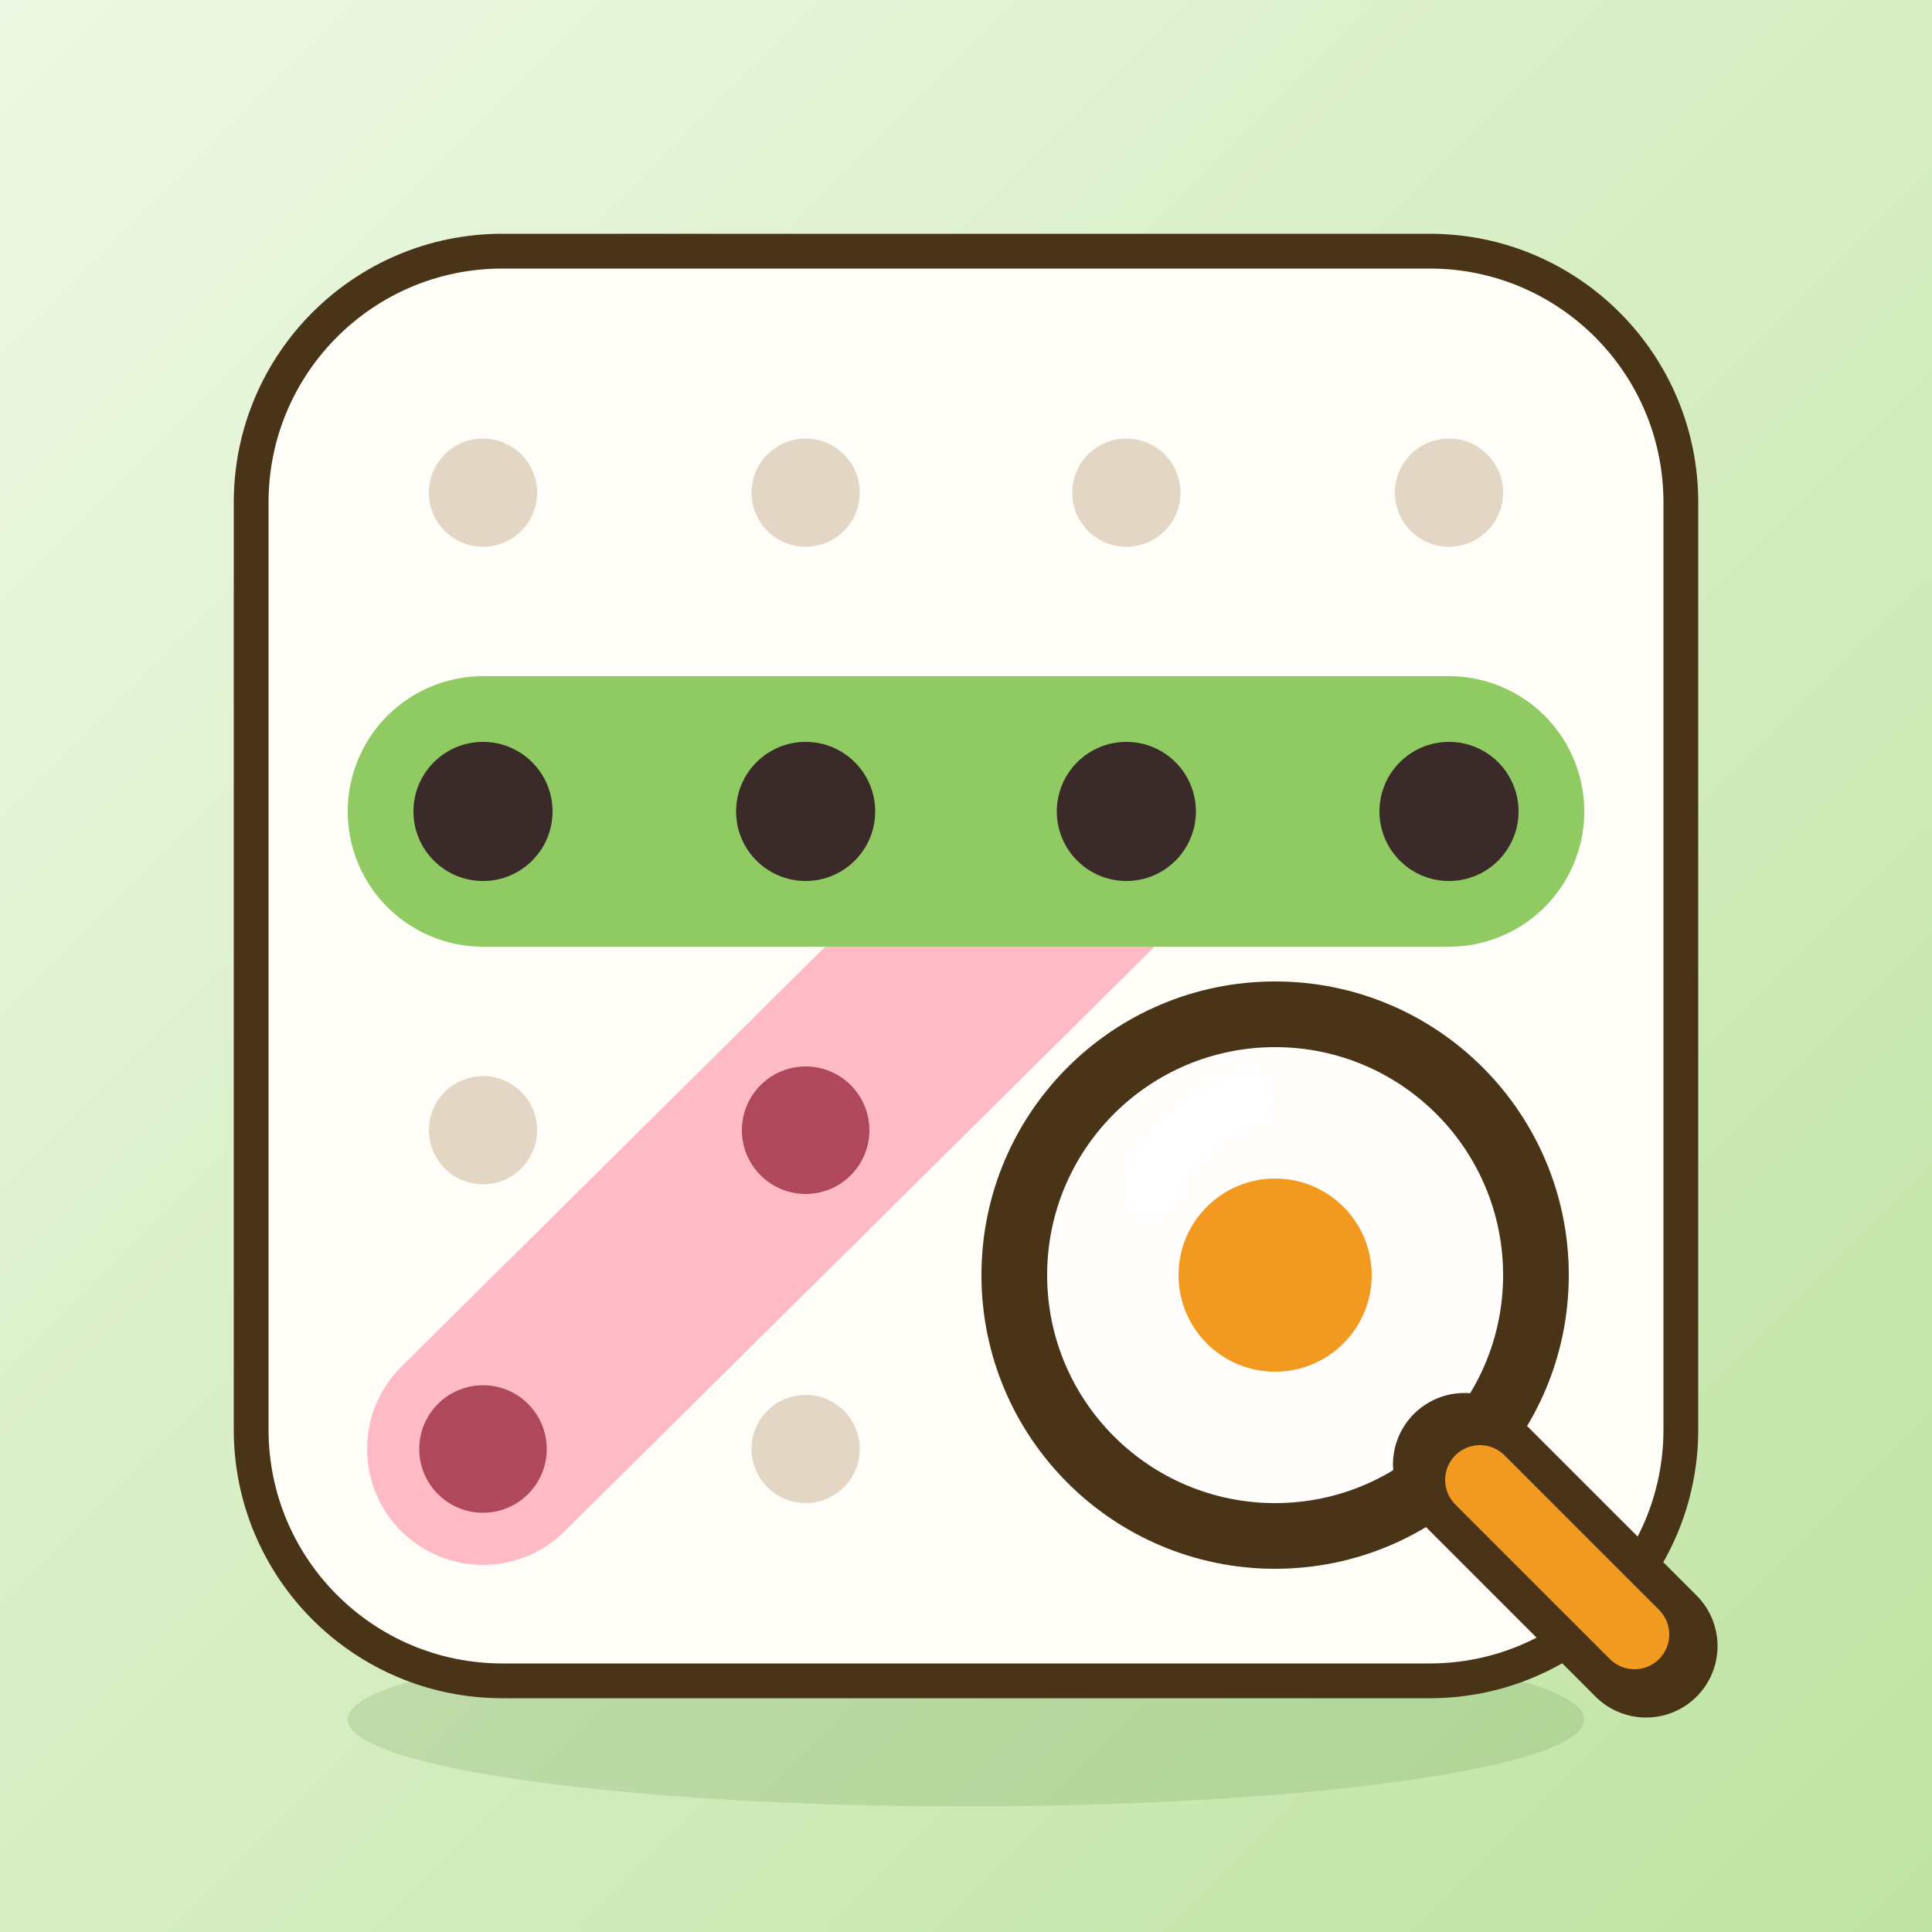
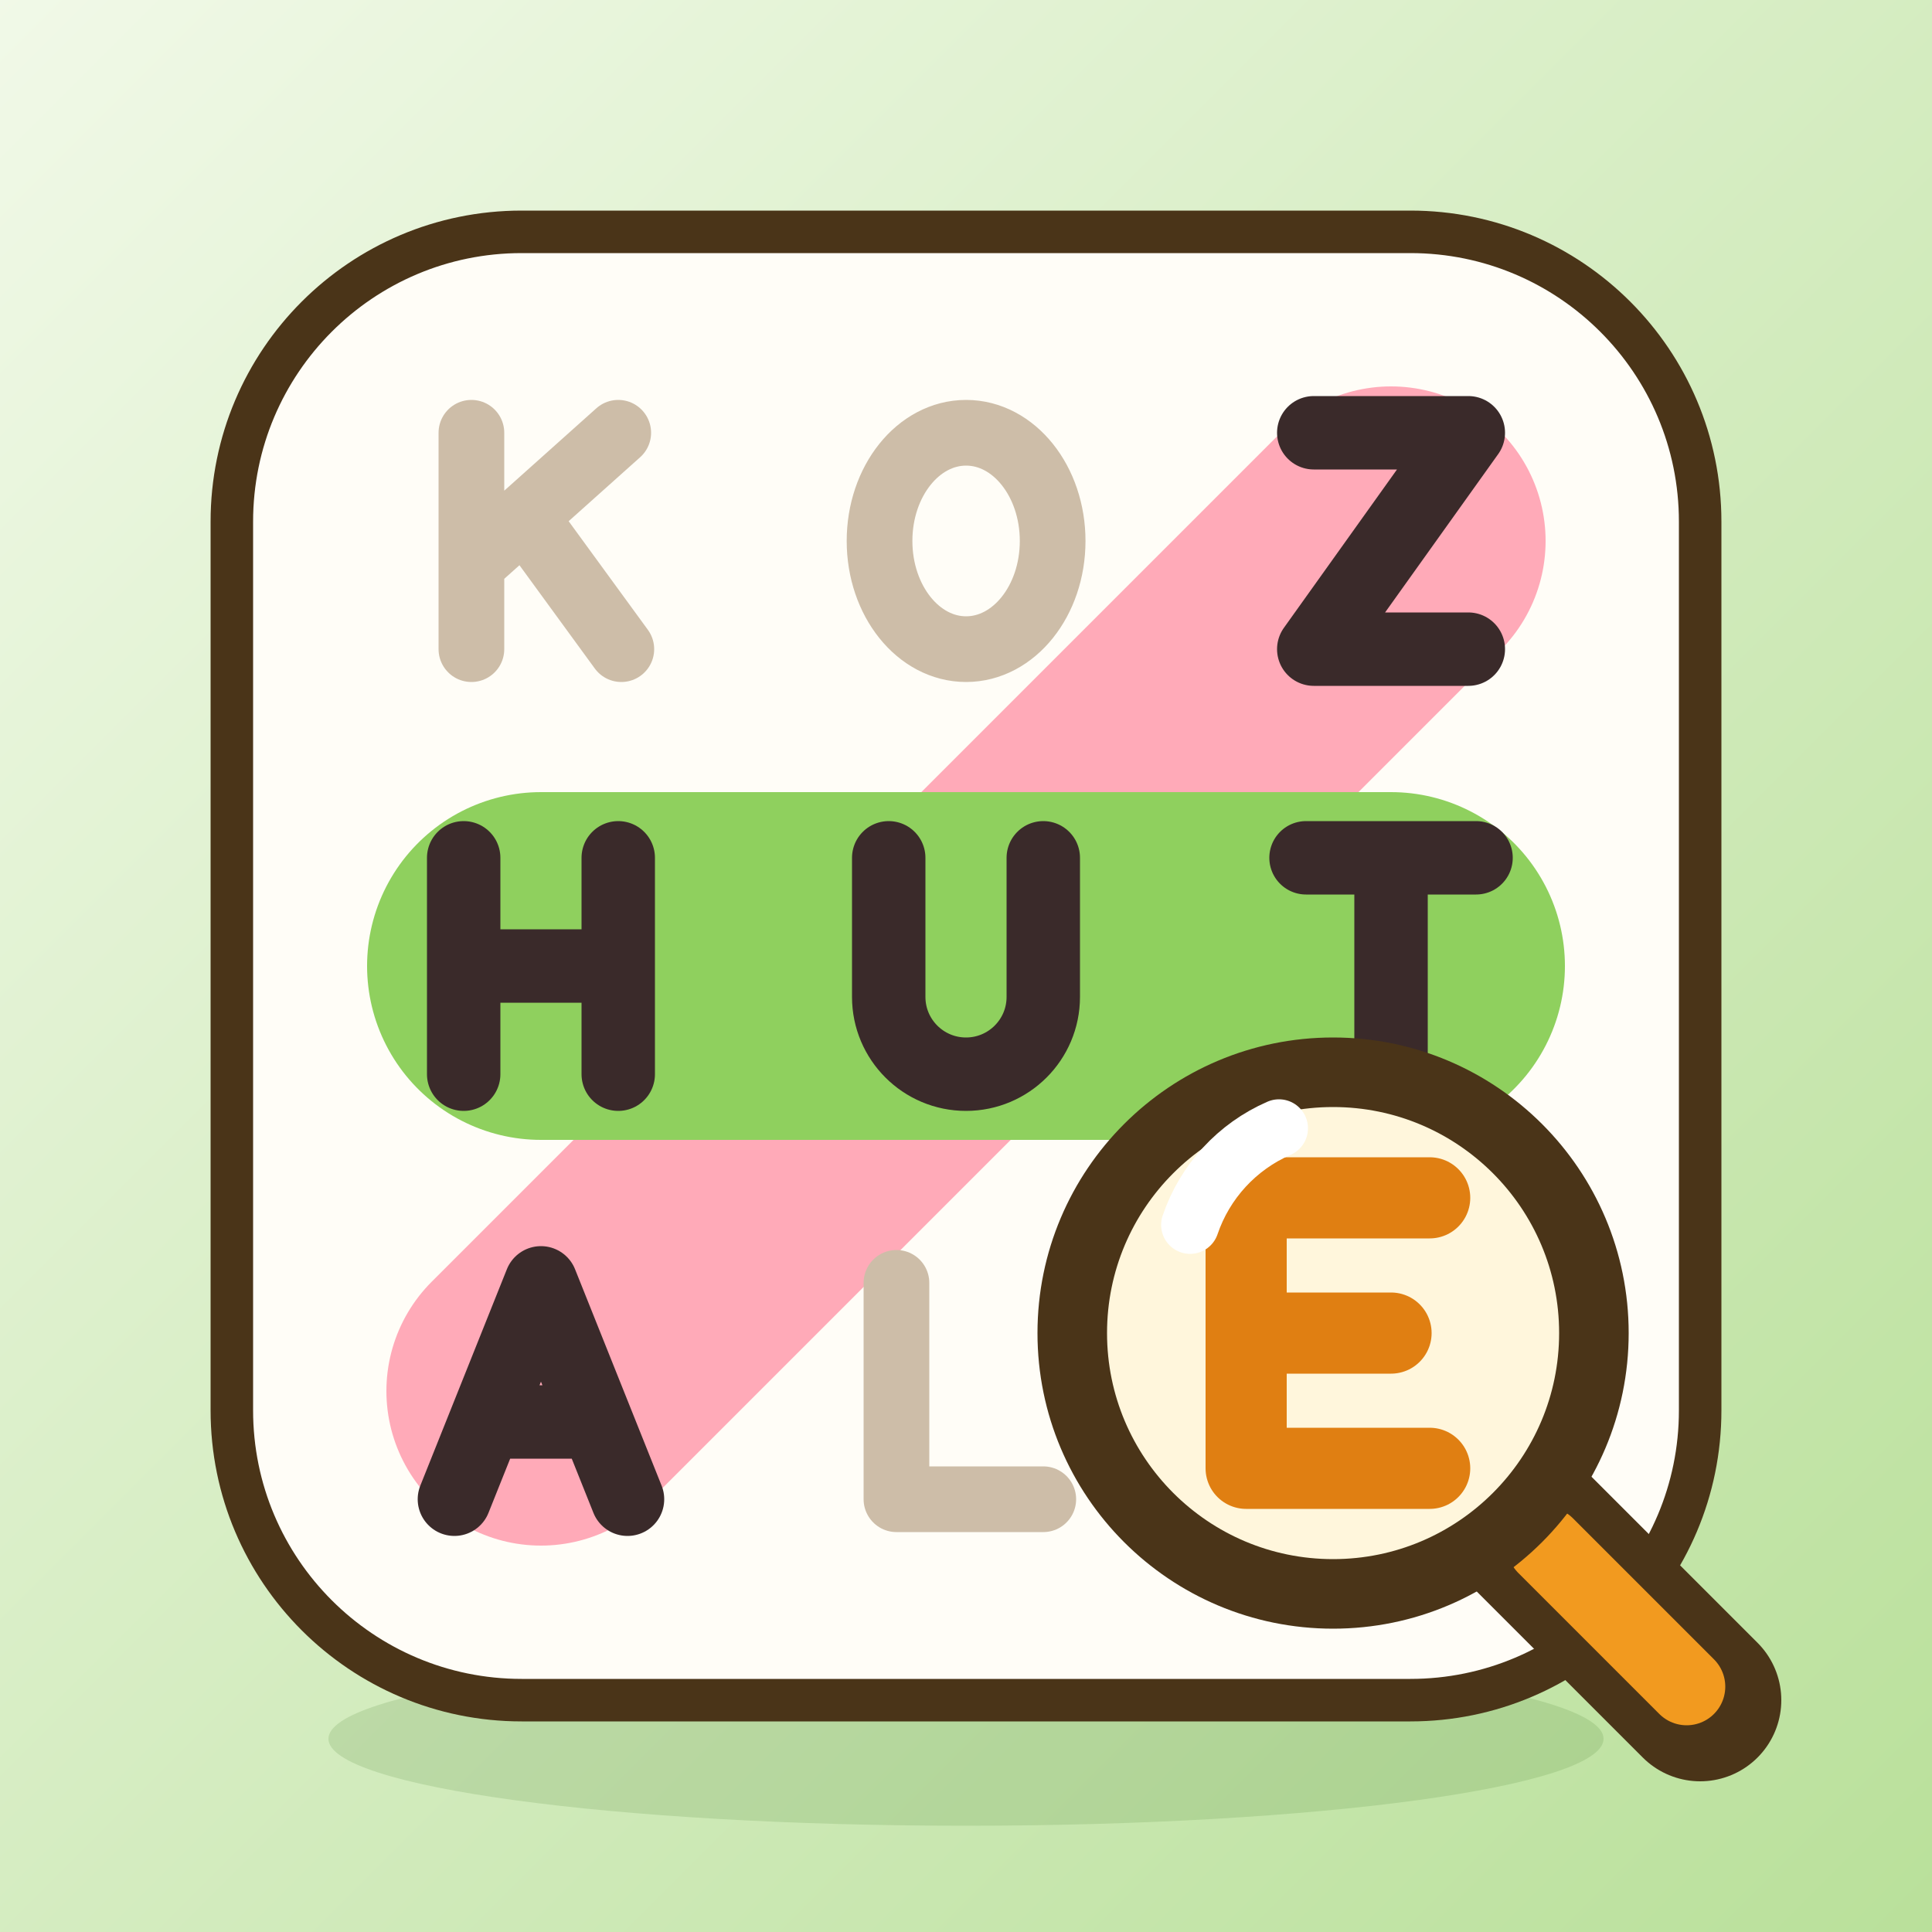
<svg xmlns="http://www.w3.org/2000/svg" viewBox="0 0 100 100">
  <defs>
    <linearGradient id="b" x1="0" y1="0" x2="1" y2="1">
-       <stop offset="0" stop-color="#eef8e4" />
-       <stop offset="1" stop-color="#bfe3a2" />
+       <stop offset="0" stop-color="#f1f9e8" />
+       <stop offset="1" stop-color="#b9e09a" />
    </linearGradient>
  </defs>
  <rect width="100" height="100" fill="url(#b)" />
-   <ellipse cx="50" cy="89" rx="32" ry="4.5" fill="#3f7a27" opacity=".16" />
-   <rect x="13" y="13" width="74" height="74" rx="13" fill="#fffdf7" stroke="#4a3418" stroke-width="1.8" />
-   <g fill="#e3d6c4">
-     <circle cx="25" cy="25.5" r="2.8" />
-     <circle cx="41.7" cy="25.5" r="2.8" />
-     <circle cx="58.3" cy="25.5" r="2.8" />
-     <circle cx="75" cy="25.5" r="2.8" />
-     <circle cx="25" cy="58.5" r="2.8" />
-     <circle cx="41.7" cy="75" r="2.8" />
-   </g>
-   <line x1="25" y1="75" x2="58.3" y2="42" stroke="#ff8fa3" stroke-width="12" stroke-linecap="round" opacity=".6" />
-   <line x1="25" y1="42" x2="75" y2="42" stroke="#9bd36a" stroke-width="14" stroke-linecap="round" />
-   <line x1="25" y1="42" x2="75" y2="42" stroke="#5a9e3c" stroke-width="14" stroke-linecap="round" opacity=".18" />
-   <g fill="#3a2a2a">
-     <circle cx="25" cy="42" r="3.6" />
-     <circle cx="41.7" cy="42" r="3.6" />
-     <circle cx="58.3" cy="42" r="3.6" />
-     <circle cx="75" cy="42" r="3.6" />
-   </g>
-   <g fill="#b0485c">
-     <circle cx="25" cy="75" r="3.3" />
-     <circle cx="41.7" cy="58.5" r="3.3" />
-   </g>
-   <circle cx="66" cy="66" r="13.5" fill="#ffffff" fill-opacity=".72" stroke="#4a3418" stroke-width="3.4" />
-   <circle cx="66" cy="66" r="5" fill="#f29a1f" />
-   <path d="M59.5 61.5a8 8 0 0 1 5-4.6" fill="none" stroke="#ffffff" stroke-width="2.6" stroke-linecap="round" />
-   <path d="M75.8 75.8l9.4 9.4" stroke="#4a3418" stroke-width="7.4" stroke-linecap="round" />
-   <path d="M76.6 76.6l8 8" stroke="#f29a1f" stroke-width="3.6" stroke-linecap="round" />
+   <ellipse cx="50" cy="90" rx="33" ry="4.5" fill="#3f7a27" opacity=".16" />
+   <rect x="12" y="12" width="76" height="76" rx="15" fill="#fffdf7" stroke="#4a3418" stroke-width="2.2" />
+   <line x1="28" y1="72" x2="72" y2="28" stroke="#ff8fa3" stroke-width="16" stroke-linecap="round" opacity=".75" />
+   <line x1="28" y1="50" x2="72" y2="50" stroke="#8fd05e" stroke-width="18" stroke-linecap="round" />
+   <path d="M24.4 22.4V33.6M32 22.4L24.4 29.2M27.2 26.8L32.16 33.6M50 22.4a4.48 5.6 0 1 0 0.01 0ZM46.4 66.4V77.6H54" fill="none" stroke="#cdbda8" stroke-width="3.4" stroke-linecap="round" stroke-linejoin="round" />
+   <path d="M68 22.4H76L68 33.6H76M24 44.4V55.6M32 44.4V55.6M24 50H32M46 44.4V51.6a4 4 0 0 0 8 0V44.4M67.6 44.4H76.4M72 44.4V55.6M23.52 77.6L28 66.4L32.48 77.6M25.44 73.6H30.56" fill="none" stroke="#3a2a2a" stroke-width="3.8" stroke-linecap="round" stroke-linejoin="round" />
+   <path d="M79 79l9 9" stroke="#4a3418" stroke-width="8.4" stroke-linecap="round" />
+   <path d="M80 80l7.3 7.3" stroke="#f29a1f" stroke-width="4" stroke-linecap="round" />
+   <circle cx="69" cy="69" r="13.5" fill="#fff6dc" stroke="#4a3418" stroke-width="3.6" />
+   <path d="M74 62H64.5V76H74M64.5 69H72" fill="none" stroke="#e07f12" stroke-width="4.2" stroke-linecap="round" stroke-linejoin="round" />
+   <path d="M61.6 63.4a8.4 8.4 0 0 1 4.6-5" fill="none" stroke="#ffffff" stroke-width="3" stroke-linecap="round" />
</svg>
